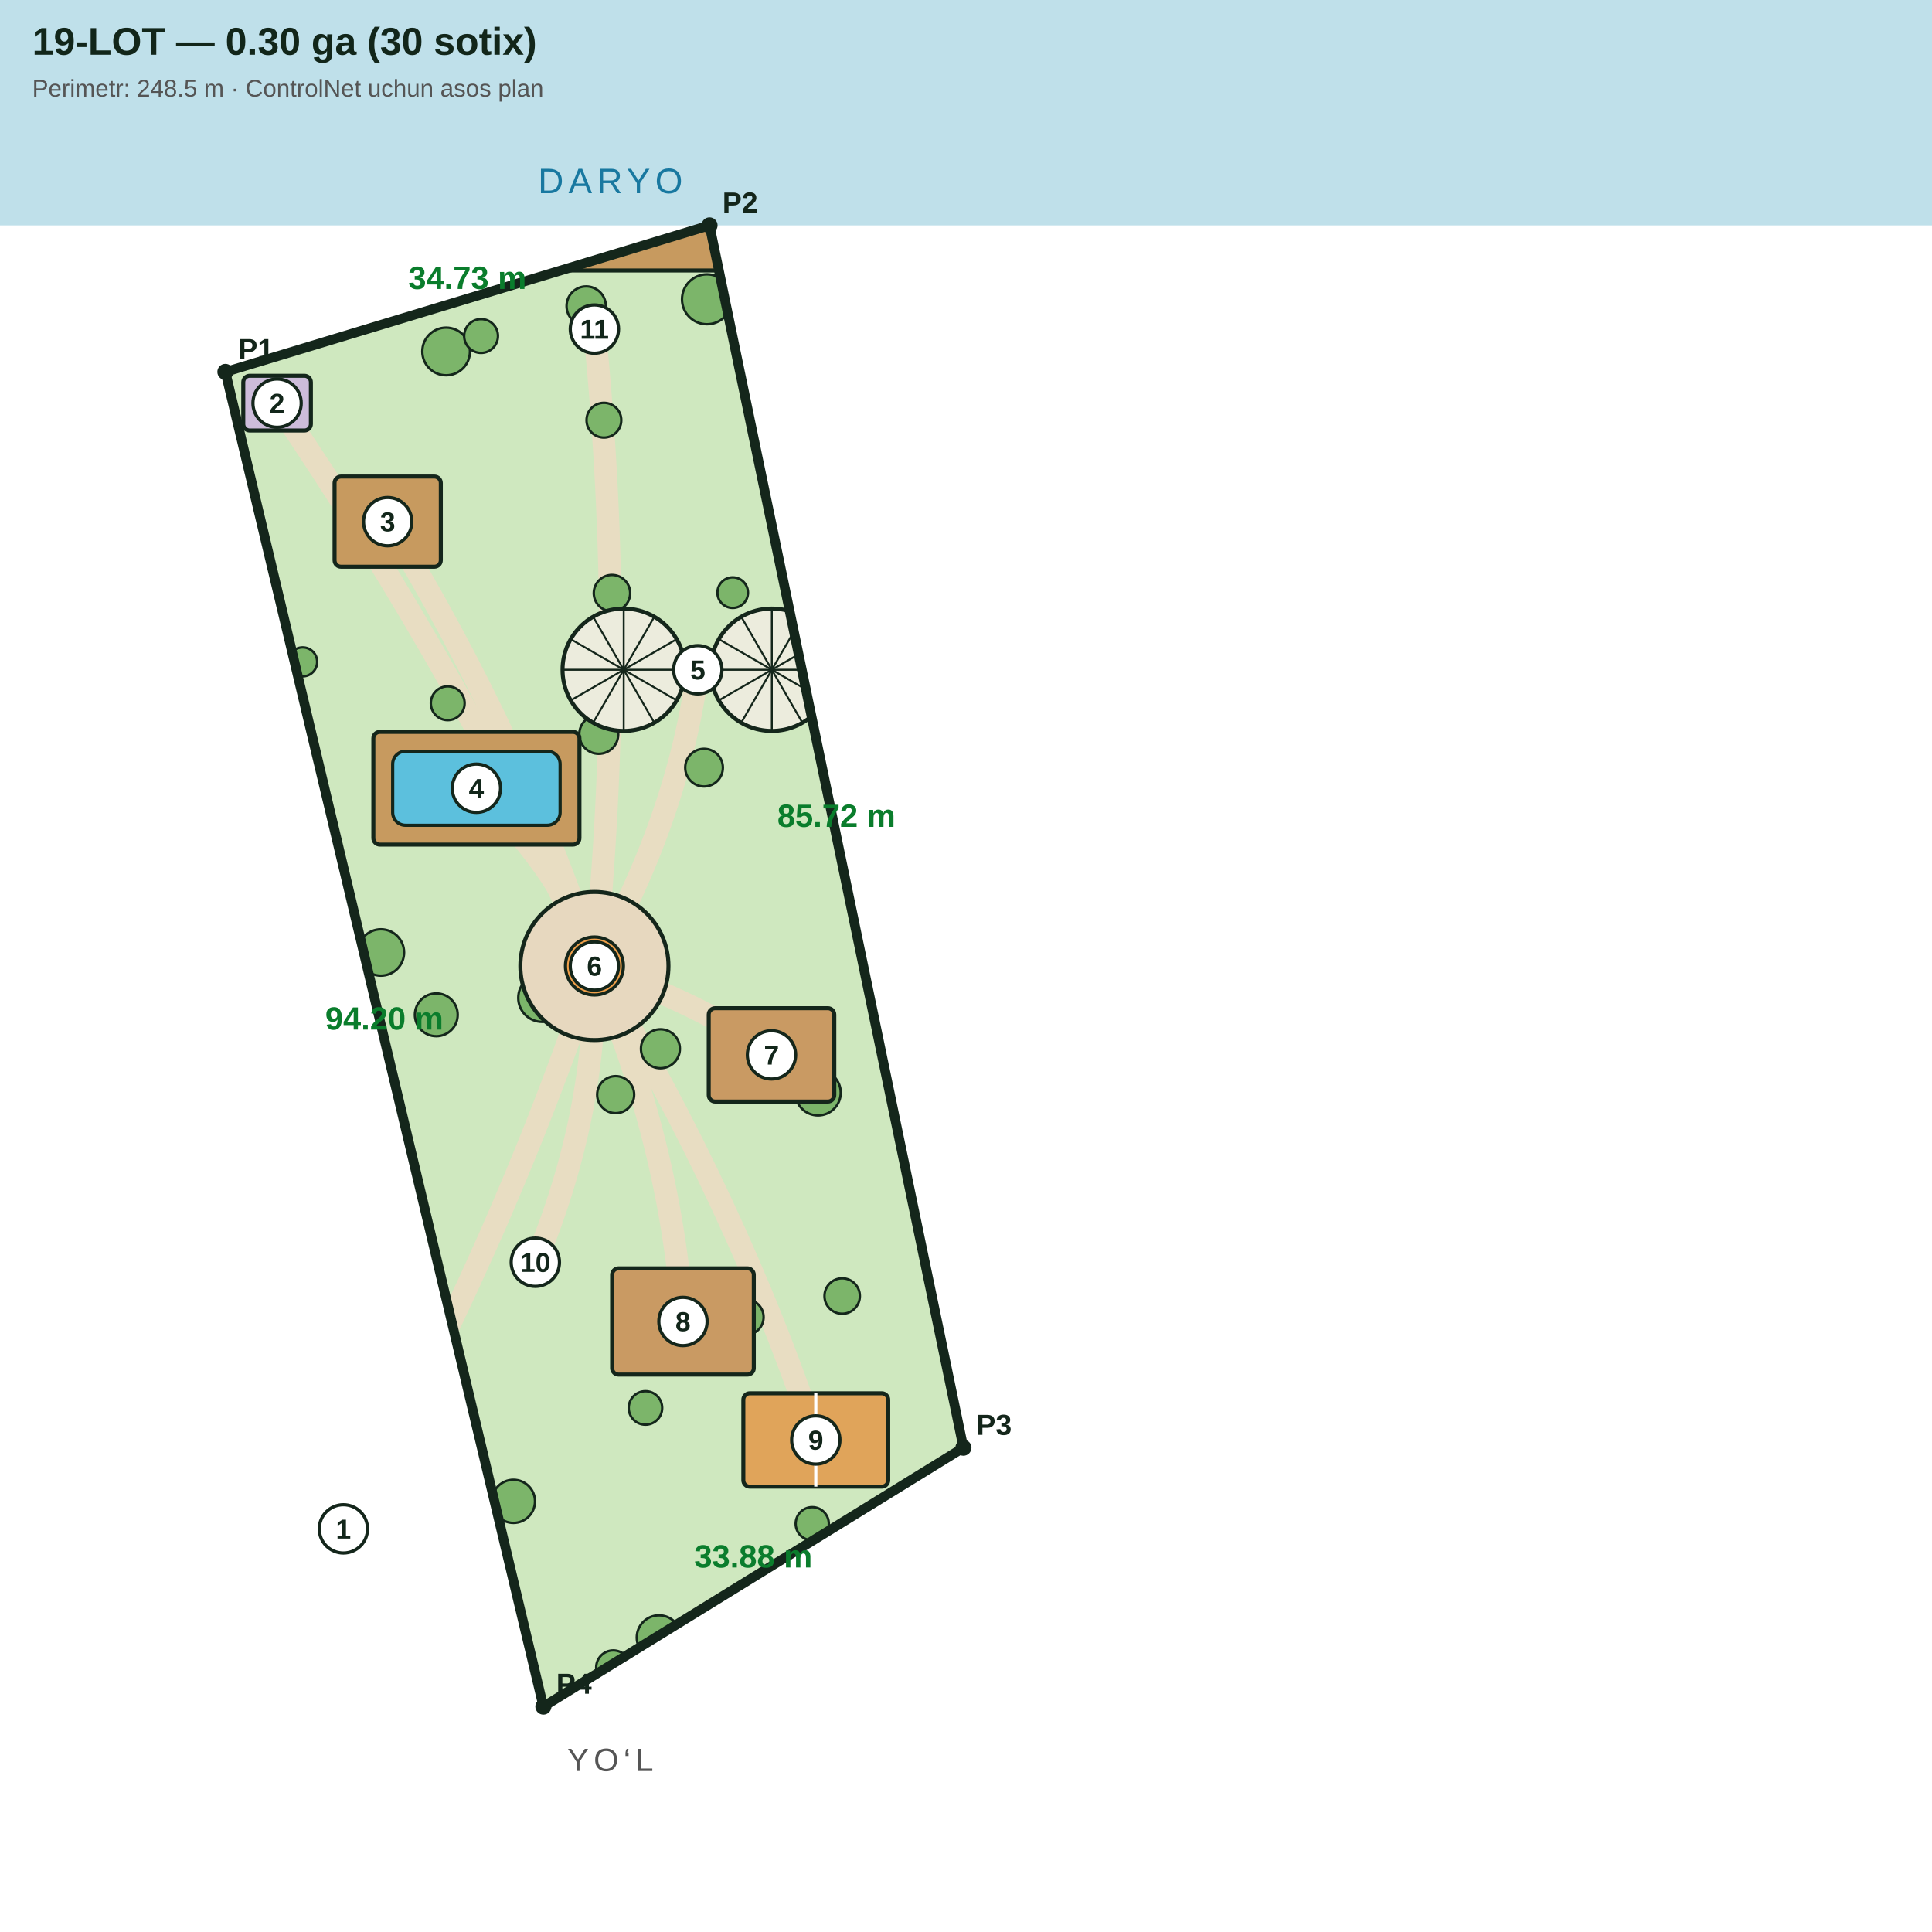
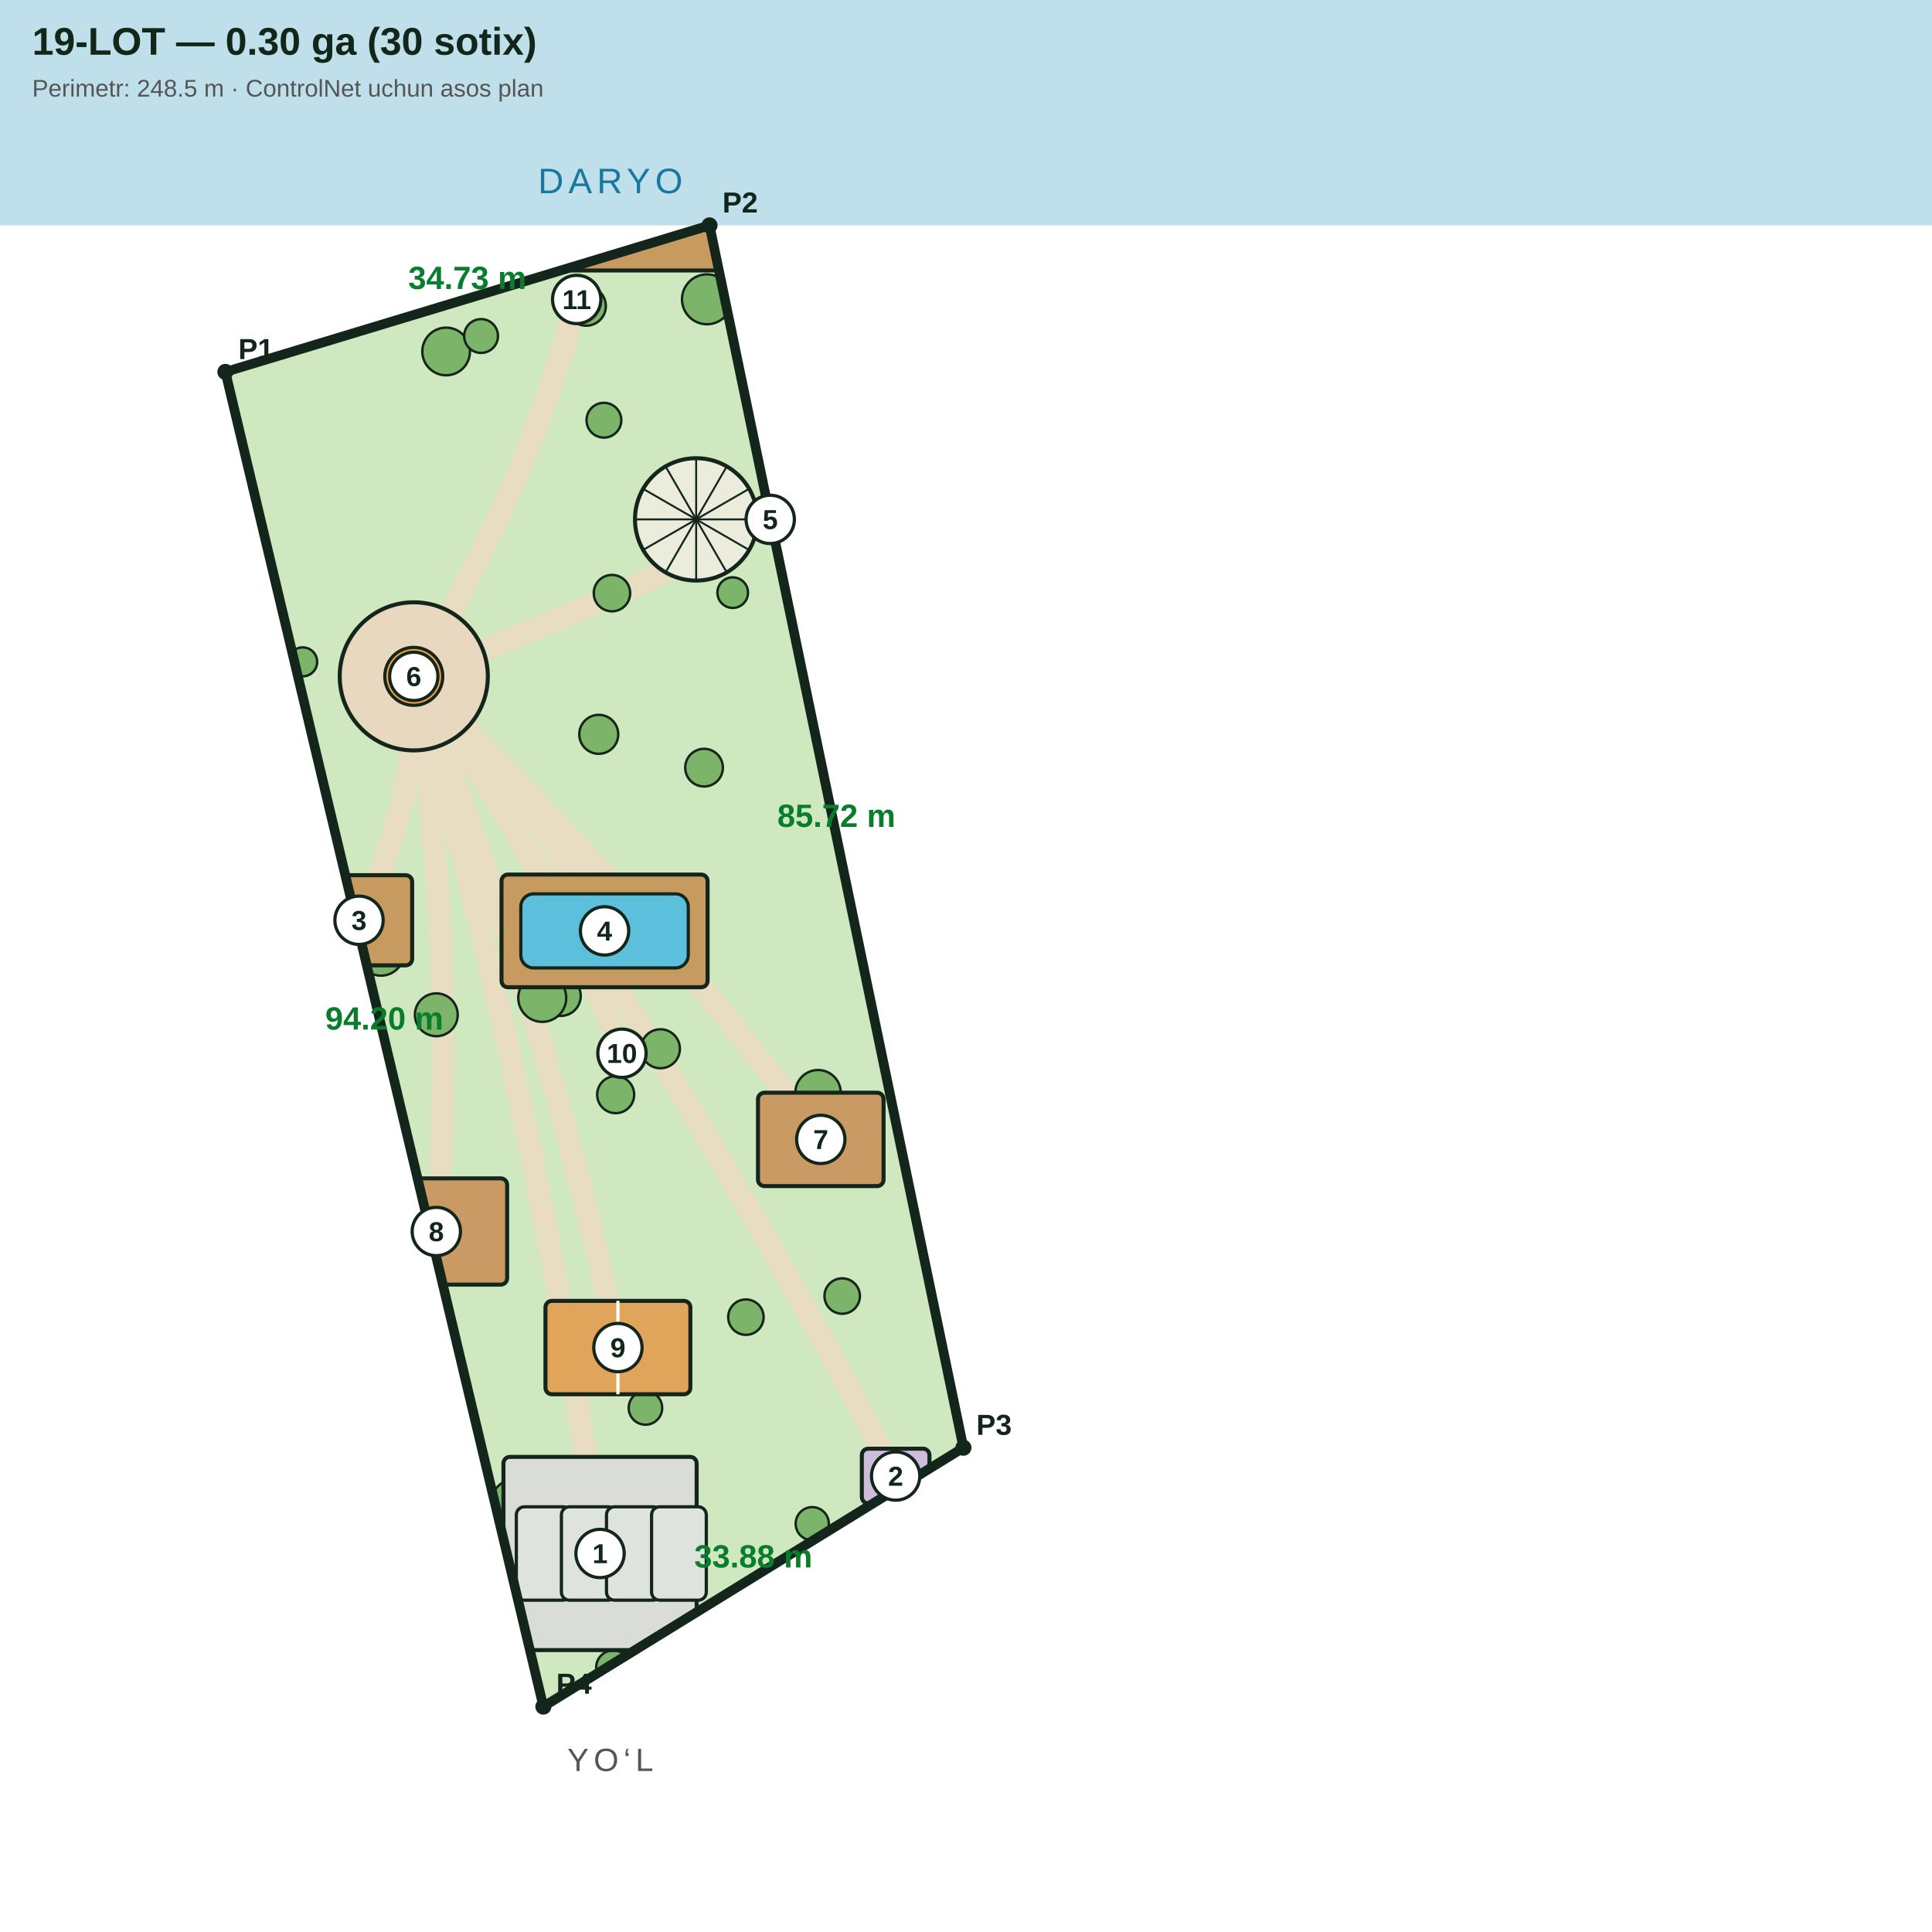
<svg xmlns="http://www.w3.org/2000/svg" width="1200" height="1200" viewBox="0 0 1200 1200" font-family="Arial, sans-serif">
  <rect width="1200" height="1200" fill="#ffffff" />
  <rect x="0" y="0" width="1200" height="140" fill="#bfe0ea" />
  <clipPath id="lot">
    <polygon points="140.0,231.0 440.7,140.0 598.4,899.2 337.5,1060.0" />
  </clipPath>
  <polygon points="140.0,231.0 440.7,140.0 598.4,899.2 337.5,1060.0" fill="#cfe8bf" />
  <g clip-path="url(#lot)">
-     <path d="M369.2,600.0 Q311.3,774.8 213.3,949.6" stroke="#e8ddc2" stroke-width="14" fill="none" stroke-linecap="round" />
-     <path d="M369.2,600.0 Q290.6,425.2 172.1,250.4" stroke="#e8ddc2" stroke-width="14" fill="none" stroke-linecap="round" />
-     <path d="M369.2,600.0 Q325.0,462.0 240.8,324.0" stroke="#e8ddc2" stroke-width="14" fill="none" stroke-linecap="round" />
-     <path d="M369.2,600.0 Q352.5,544.8 295.9,489.6" stroke="#e8ddc2" stroke-width="14" fill="none" stroke-linecap="round" />
-     <path d="M369.2,600.0 Q421.3,508.0 433.4,416.0" stroke="#e8ddc2" stroke-width="14" fill="none" stroke-linecap="round" />
-     <path d="M369.2,600.0 Q389.2,600.0 369.2,600.0" stroke="#e8ddc2" stroke-width="14" fill="none" stroke-linecap="round" />
-     <path d="M369.2,600.0 Q444.2,627.6 479.2,655.2" stroke="#e8ddc2" stroke-width="14" fill="none" stroke-linecap="round" />
-     <path d="M369.2,600.0 Q416.7,710.4 424.2,820.8" stroke="#e8ddc2" stroke-width="14" fill="none" stroke-linecap="round" />
-     <path d="M369.2,600.0 Q458.0,747.2 506.7,894.4" stroke="#e8ddc2" stroke-width="14" fill="none" stroke-linecap="round" />
-     <path d="M369.2,600.0 Q370.9,692.0 332.5,784.0" stroke="#e8ddc2" stroke-width="14" fill="none" stroke-linecap="round" />
-     <path d="M369.2,600.0 Q389.2,402.2 369.2,204.4" stroke="#e8ddc2" stroke-width="14" fill="none" stroke-linecap="round" />
+     <path d="M257.0,420.1 Q334.8,692.5 372.7,964.9" stroke="#e8ddc2" stroke-width="14" fill="none" stroke-linecap="round" />
+     <path d="M257.0,420.1 Q426.6,668.4 556.3,916.8" stroke="#e8ddc2" stroke-width="14" fill="none" stroke-linecap="round" />
+     <path d="M257.0,420.1 Q260.0,495.8 223.0,571.6" stroke="#e8ddc2" stroke-width="14" fill="none" stroke-linecap="round" />
+     <path d="M257.0,420.1 Q336.2,499.1 375.5,578.2" stroke="#e8ddc2" stroke-width="14" fill="none" stroke-linecap="round" />
+     <path d="M257.0,420.1 Q387.7,371.3 478.4,322.6" stroke="#e8ddc2" stroke-width="14" fill="none" stroke-linecap="round" />
+     <path d="M257.0,420.1 Q277.0,420.1 257.0,420.1" stroke="#e8ddc2" stroke-width="14" fill="none" stroke-linecap="round" />
+     <path d="M257.0,420.1 Q403.4,563.9 509.8,707.7" stroke="#e8ddc2" stroke-width="14" fill="none" stroke-linecap="round" />
+     <path d="M257.0,420.1 Q284.0,592.5 271.0,764.9" stroke="#e8ddc2" stroke-width="14" fill="none" stroke-linecap="round" />
+     <path d="M257.0,420.1 Q340.4,628.5 383.8,837.0" stroke="#e8ddc2" stroke-width="14" fill="none" stroke-linecap="round" />
+     <path d="M257.0,420.1 Q341.6,537.1 386.3,654.2" stroke="#e8ddc2" stroke-width="14" fill="none" stroke-linecap="round" />
+     <path d="M257.0,420.1 Q327.6,303.0 358.2,186.0" stroke="#e8ddc2" stroke-width="14" fill="none" stroke-linecap="round" />
    <circle cx="189.3" cy="760.5" r="11.2" fill="#7cb56a" stroke="#14261b" stroke-width="1.5" />
    <circle cx="400.9" cy="874.5" r="10.4" fill="#7cb56a" stroke="#14261b" stroke-width="1.5" />
    <circle cx="508.1" cy="678.7" r="14.1" fill="#7cb56a" stroke="#14261b" stroke-width="1.5" />
    <circle cx="277.1" cy="218.3" r="14.8" fill="#7cb56a" stroke="#14261b" stroke-width="1.5" />
    <circle cx="503.0" cy="182.4" r="10.6" fill="#7cb56a" stroke="#14261b" stroke-width="1.5" />
    <circle cx="318.9" cy="932.5" r="13.4" fill="#7cb56a" stroke="#14261b" stroke-width="1.5" />
    <circle cx="188.0" cy="411.1" r="9.0" fill="#7cb56a" stroke="#14261b" stroke-width="1.5" />
    <circle cx="348.3" cy="618.6" r="12.4" fill="#7cb56a" stroke="#14261b" stroke-width="1.5" />
    <circle cx="537.0" cy="240.7" r="10.7" fill="#7cb56a" stroke="#14261b" stroke-width="1.5" />
    <circle cx="151.9" cy="713.5" r="9.8" fill="#7cb56a" stroke="#14261b" stroke-width="1.5" />
    <circle cx="463.3" cy="818.1" r="11.0" fill="#7cb56a" stroke="#14261b" stroke-width="1.5" />
    <circle cx="278.1" cy="436.8" r="10.5" fill="#7cb56a" stroke="#14261b" stroke-width="1.5" />
    <circle cx="455.1" cy="368.1" r="9.5" fill="#7cb56a" stroke="#14261b" stroke-width="1.5" />
    <circle cx="371.9" cy="456.1" r="12.1" fill="#7cb56a" stroke="#14261b" stroke-width="1.5" />
    <circle cx="266.0" cy="981.7" r="10.2" fill="#7cb56a" stroke="#14261b" stroke-width="1.5" />
    <circle cx="271.0" cy="630.3" r="13.3" fill="#7cb56a" stroke="#14261b" stroke-width="1.5" />
    <circle cx="542.8" cy="430.7" r="9.5" fill="#7cb56a" stroke="#14261b" stroke-width="1.5" />
    <circle cx="437.3" cy="476.8" r="11.7" fill="#7cb56a" stroke="#14261b" stroke-width="1.5" />
    <circle cx="439.1" cy="185.9" r="15.5" fill="#7cb56a" stroke="#14261b" stroke-width="1.5" />
    <circle cx="236.6" cy="591.6" r="14.4" fill="#7cb56a" stroke="#14261b" stroke-width="1.5" />
    <circle cx="380.1" cy="368.4" r="11.3" fill="#7cb56a" stroke="#14261b" stroke-width="1.5" />
    <circle cx="472.4" cy="181.0" r="13.5" fill="#7cb56a" stroke="#14261b" stroke-width="1.5" />
    <circle cx="336.8" cy="619.8" r="14.9" fill="#7cb56a" stroke="#14261b" stroke-width="1.5" />
    <circle cx="375.1" cy="261.0" r="10.8" fill="#7cb56a" stroke="#14261b" stroke-width="1.5" />
    <circle cx="585.1" cy="973.0" r="13.7" fill="#7cb56a" stroke="#14261b" stroke-width="1.5" />
    <circle cx="382.4" cy="679.9" r="11.5" fill="#7cb56a" stroke="#14261b" stroke-width="1.5" />
    <circle cx="588.0" cy="699.5" r="15.8" fill="#7cb56a" stroke="#14261b" stroke-width="1.5" />
    <circle cx="409.3" cy="1017.1" r="13.8" fill="#7cb56a" stroke="#14261b" stroke-width="1.5" />
    <circle cx="523.1" cy="805.0" r="11.0" fill="#7cb56a" stroke="#14261b" stroke-width="1.5" />
    <circle cx="410.2" cy="651.4" r="12.1" fill="#7cb56a" stroke="#14261b" stroke-width="1.5" />
    <circle cx="298.8" cy="208.7" r="10.5" fill="#7cb56a" stroke="#14261b" stroke-width="1.5" />
    <circle cx="504.5" cy="946.4" r="10.3" fill="#7cb56a" stroke="#14261b" stroke-width="1.5" />
    <circle cx="169.2" cy="944.1" r="12.6" fill="#7cb56a" stroke="#14261b" stroke-width="1.5" />
    <circle cx="364.1" cy="190.1" r="12.2" fill="#7cb56a" stroke="#14261b" stroke-width="1.5" />
    <circle cx="380.9" cy="1035.7" r="10.6" fill="#7cb56a" stroke="#14261b" stroke-width="1.5" />
    <rect x="195.0" y="138.0" width="348.4" height="30" fill="#c79a5f" stroke="#14261b" stroke-width="2.5" />
-     <rect x="153.3" y="889.6" width="120.0" height="120.0" rx="4" fill="#d9dcd7" stroke="#14261b" stroke-width="2.5" />
-     <rect x="161.3" y="920.6" width="34" height="58" rx="5" fill="#dfe3de" stroke="#14261b" stroke-width="2" />
-     <rect x="189.3" y="920.6" width="34" height="58" rx="5" fill="#dfe3de" stroke="#14261b" stroke-width="2" />
-     <rect x="217.3" y="920.6" width="34" height="58" rx="5" fill="#dfe3de" stroke="#14261b" stroke-width="2" />
-     <rect x="245.3" y="920.6" width="34" height="58" rx="5" fill="#dfe3de" stroke="#14261b" stroke-width="2" />
-     <rect x="231.9" y="454.6" width="128.0" height="70.0" rx="4" fill="#c79a5f" stroke="#14261b" stroke-width="2.5" />
-     <rect x="243.9" y="466.6" width="104" height="46" rx="8" fill="#5cc0dd" stroke="#14261b" stroke-width="2" />
-     <circle cx="387.4" cy="416.0" r="38" fill="#ececdd" stroke="#14261b" stroke-width="2.5" />
-     <line x1="387.4" y1="416.0" x2="425.4" y2="416.0" stroke="#14261b" stroke-width="1.2" />
-     <line x1="387.4" y1="416.0" x2="420.3" y2="435.0" stroke="#14261b" stroke-width="1.2" />
-     <line x1="387.4" y1="416.0" x2="406.4" y2="448.9" stroke="#14261b" stroke-width="1.2" />
-     <line x1="387.4" y1="416.0" x2="387.4" y2="454.0" stroke="#14261b" stroke-width="1.2" />
-     <line x1="387.4" y1="416.0" x2="368.4" y2="448.9" stroke="#14261b" stroke-width="1.2" />
-     <line x1="387.4" y1="416.0" x2="354.5" y2="435.0" stroke="#14261b" stroke-width="1.2" />
-     <line x1="387.4" y1="416.0" x2="349.4" y2="416.0" stroke="#14261b" stroke-width="1.2" />
-     <line x1="387.4" y1="416.0" x2="354.5" y2="397.0" stroke="#14261b" stroke-width="1.2" />
-     <line x1="387.4" y1="416.0" x2="368.4" y2="383.1" stroke="#14261b" stroke-width="1.2" />
-     <line x1="387.4" y1="416.0" x2="387.4" y2="378.0" stroke="#14261b" stroke-width="1.2" />
-     <line x1="387.4" y1="416.0" x2="406.4" y2="383.1" stroke="#14261b" stroke-width="1.2" />
-     <line x1="387.4" y1="416.0" x2="420.3" y2="397.0" stroke="#14261b" stroke-width="1.2" />
-     <circle cx="479.4" cy="416.0" r="38" fill="#ececdd" stroke="#14261b" stroke-width="2.5" />
-     <line x1="479.4" y1="416.0" x2="517.4" y2="416.0" stroke="#14261b" stroke-width="1.2" />
-     <line x1="479.4" y1="416.0" x2="512.3" y2="435.0" stroke="#14261b" stroke-width="1.2" />
-     <line x1="479.4" y1="416.0" x2="498.4" y2="448.9" stroke="#14261b" stroke-width="1.2" />
-     <line x1="479.4" y1="416.0" x2="479.4" y2="454.0" stroke="#14261b" stroke-width="1.2" />
-     <line x1="479.4" y1="416.0" x2="460.4" y2="448.9" stroke="#14261b" stroke-width="1.2" />
-     <line x1="479.4" y1="416.0" x2="446.5" y2="435.0" stroke="#14261b" stroke-width="1.2" />
-     <line x1="479.4" y1="416.0" x2="441.4" y2="416.0" stroke="#14261b" stroke-width="1.2" />
-     <line x1="479.4" y1="416.0" x2="446.5" y2="397.0" stroke="#14261b" stroke-width="1.2" />
-     <line x1="479.4" y1="416.0" x2="460.4" y2="383.1" stroke="#14261b" stroke-width="1.2" />
-     <line x1="479.4" y1="416.0" x2="479.4" y2="378.0" stroke="#14261b" stroke-width="1.2" />
-     <line x1="479.4" y1="416.0" x2="498.4" y2="383.1" stroke="#14261b" stroke-width="1.2" />
-     <line x1="479.4" y1="416.0" x2="512.3" y2="397.0" stroke="#14261b" stroke-width="1.2" />
-     <circle cx="369.2" cy="600.0" r="46" fill="#e7d8bf" stroke="#14261b" stroke-width="2.5" />
-     <circle cx="369.2" cy="600.0" r="18" fill="#f0a04a" stroke="#14261b" stroke-width="2" />
-     <rect x="440.2" y="626.2" width="78.0" height="58.0" rx="4" fill="#c99a63" stroke="#14261b" stroke-width="2.5" />
-     <rect x="380.2" y="787.8" width="88.0" height="66.0" rx="4" fill="#c99a63" stroke="#14261b" stroke-width="2.5" />
-     <rect x="207.8" y="296.0" width="66.0" height="56.0" rx="4" fill="#c79a5f" stroke="#14261b" stroke-width="2.5" />
-     <rect x="461.7" y="865.4" width="90.0" height="58.0" rx="4" fill="#e0a45a" stroke="#14261b" stroke-width="2.5" />
-     <line x1="506.7" y1="865.4" x2="506.7" y2="923.4" stroke="#fff" stroke-width="2" />
-     <circle cx="506.7" cy="894.4" r="12" fill="none" stroke="#fff" stroke-width="2" />
-     <rect x="151.1" y="233.4" width="42.0" height="34.0" rx="4" fill="#cdbcda" stroke="#14261b" stroke-width="2.5" />
+     <rect x="312.7" y="904.9" width="120.0" height="120.0" rx="4" fill="#d9dcd7" stroke="#14261b" stroke-width="2.5" />
+     <rect x="320.7" y="935.9" width="34" height="58" rx="5" fill="#dfe3de" stroke="#14261b" stroke-width="2" />
+     <rect x="348.7" y="935.9" width="34" height="58" rx="5" fill="#dfe3de" stroke="#14261b" stroke-width="2" />
+     <rect x="376.7" y="935.9" width="34" height="58" rx="5" fill="#dfe3de" stroke="#14261b" stroke-width="2" />
+     <rect x="404.7" y="935.9" width="34" height="58" rx="5" fill="#dfe3de" stroke="#14261b" stroke-width="2" />
+     <rect x="311.5" y="543.2" width="128.0" height="70.0" rx="4" fill="#c79a5f" stroke="#14261b" stroke-width="2.5" />
+     <rect x="323.5" y="555.2" width="104" height="46" rx="8" fill="#5cc0dd" stroke="#14261b" stroke-width="2" />
+     <circle cx="432.4" cy="322.6" r="38" fill="#ececdd" stroke="#14261b" stroke-width="2.5" />
+     <line x1="432.4" y1="322.6" x2="470.4" y2="322.6" stroke="#14261b" stroke-width="1.2" />
+     <line x1="432.4" y1="322.6" x2="465.3" y2="341.6" stroke="#14261b" stroke-width="1.2" />
+     <line x1="432.4" y1="322.6" x2="451.4" y2="355.5" stroke="#14261b" stroke-width="1.2" />
+     <line x1="432.4" y1="322.6" x2="432.4" y2="360.6" stroke="#14261b" stroke-width="1.2" />
+     <line x1="432.4" y1="322.6" x2="413.4" y2="355.5" stroke="#14261b" stroke-width="1.2" />
+     <line x1="432.4" y1="322.6" x2="399.4" y2="341.6" stroke="#14261b" stroke-width="1.2" />
+     <line x1="432.4" y1="322.6" x2="394.4" y2="322.6" stroke="#14261b" stroke-width="1.2" />
+     <line x1="432.4" y1="322.6" x2="399.4" y2="303.6" stroke="#14261b" stroke-width="1.2" />
+     <line x1="432.4" y1="322.6" x2="413.4" y2="289.7" stroke="#14261b" stroke-width="1.2" />
+     <line x1="432.4" y1="322.6" x2="432.4" y2="284.6" stroke="#14261b" stroke-width="1.2" />
+     <line x1="432.4" y1="322.6" x2="451.4" y2="289.7" stroke="#14261b" stroke-width="1.2" />
+     <line x1="432.4" y1="322.6" x2="465.3" y2="303.6" stroke="#14261b" stroke-width="1.2" />
+     <circle cx="524.4" cy="322.6" r="38" fill="#ececdd" stroke="#14261b" stroke-width="2.5" />
+     <line x1="524.4" y1="322.6" x2="562.4" y2="322.6" stroke="#14261b" stroke-width="1.2" />
+     <line x1="524.4" y1="322.6" x2="557.3" y2="341.6" stroke="#14261b" stroke-width="1.2" />
+     <line x1="524.4" y1="322.6" x2="543.4" y2="355.5" stroke="#14261b" stroke-width="1.2" />
+     <line x1="524.4" y1="322.6" x2="524.4" y2="360.6" stroke="#14261b" stroke-width="1.2" />
+     <line x1="524.4" y1="322.6" x2="505.4" y2="355.5" stroke="#14261b" stroke-width="1.2" />
+     <line x1="524.4" y1="322.6" x2="491.4" y2="341.6" stroke="#14261b" stroke-width="1.2" />
+     <line x1="524.4" y1="322.6" x2="486.4" y2="322.6" stroke="#14261b" stroke-width="1.2" />
+     <line x1="524.4" y1="322.6" x2="491.4" y2="303.6" stroke="#14261b" stroke-width="1.2" />
+     <line x1="524.4" y1="322.6" x2="505.4" y2="289.7" stroke="#14261b" stroke-width="1.2" />
+     <line x1="524.4" y1="322.6" x2="524.4" y2="284.6" stroke="#14261b" stroke-width="1.2" />
+     <line x1="524.4" y1="322.6" x2="543.4" y2="289.7" stroke="#14261b" stroke-width="1.2" />
+     <line x1="524.4" y1="322.6" x2="557.3" y2="303.6" stroke="#14261b" stroke-width="1.2" />
+     <circle cx="257.0" cy="420.1" r="46" fill="#e7d8bf" stroke="#14261b" stroke-width="2.5" />
+     <circle cx="257.0" cy="420.1" r="18" fill="#f0a04a" stroke="#14261b" stroke-width="2" />
+     <rect x="470.8" y="678.7" width="78.0" height="58.0" rx="4" fill="#c99a63" stroke="#14261b" stroke-width="2.5" />
+     <rect x="227.0" y="731.9" width="88.0" height="66.0" rx="4" fill="#c99a63" stroke="#14261b" stroke-width="2.5" />
+     <rect x="190.0" y="543.6" width="66.0" height="56.0" rx="4" fill="#c79a5f" stroke="#14261b" stroke-width="2.5" />
+     <rect x="338.8" y="808.0" width="90.0" height="58.0" rx="4" fill="#e0a45a" stroke="#14261b" stroke-width="2.5" />
+     <line x1="383.8" y1="808.0" x2="383.8" y2="866.0" stroke="#fff" stroke-width="2" />
+     <circle cx="383.8" cy="837.0" r="12" fill="none" stroke="#fff" stroke-width="2" />
+     <rect x="535.3" y="899.8" width="42.0" height="34.0" rx="4" fill="#cdbcda" stroke="#14261b" stroke-width="2.5" />
  </g>
  <polygon points="140.0,231.0 440.7,140.0 598.4,899.2 337.5,1060.0" fill="none" stroke="#14261b" stroke-width="6" stroke-linejoin="round" />
-   <circle cx="213.3" cy="949.6" r="15" fill="#fff" stroke="#14261b" stroke-width="2" />
-   <text x="213.3" y="955.6" font-size="17" fill="#12261a" text-anchor="middle" font-weight="700">1</text>
-   <circle cx="172.1" cy="250.4" r="15" fill="#fff" stroke="#14261b" stroke-width="2" />
-   <text x="172.1" y="256.4" font-size="17" fill="#12261a" text-anchor="middle" font-weight="700">2</text>
-   <circle cx="240.8" cy="324.0" r="15" fill="#fff" stroke="#14261b" stroke-width="2" />
-   <text x="240.8" y="330.0" font-size="17" fill="#12261a" text-anchor="middle" font-weight="700">3</text>
-   <circle cx="295.9" cy="489.6" r="15" fill="#fff" stroke="#14261b" stroke-width="2" />
-   <text x="295.9" y="495.6" font-size="17" fill="#12261a" text-anchor="middle" font-weight="700">4</text>
-   <circle cx="433.4" cy="416.0" r="15" fill="#fff" stroke="#14261b" stroke-width="2" />
-   <text x="433.4" y="422.0" font-size="17" fill="#12261a" text-anchor="middle" font-weight="700">5</text>
-   <circle cx="369.2" cy="600.0" r="15" fill="#fff" stroke="#14261b" stroke-width="2" />
-   <text x="369.2" y="606.0" font-size="17" fill="#12261a" text-anchor="middle" font-weight="700">6</text>
-   <circle cx="479.2" cy="655.2" r="15" fill="#fff" stroke="#14261b" stroke-width="2" />
-   <text x="479.2" y="661.2" font-size="17" fill="#12261a" text-anchor="middle" font-weight="700">7</text>
-   <circle cx="424.2" cy="820.8" r="15" fill="#fff" stroke="#14261b" stroke-width="2" />
-   <text x="424.2" y="826.8" font-size="17" fill="#12261a" text-anchor="middle" font-weight="700">8</text>
-   <circle cx="506.7" cy="894.4" r="15" fill="#fff" stroke="#14261b" stroke-width="2" />
-   <text x="506.7" y="900.4" font-size="17" fill="#12261a" text-anchor="middle" font-weight="700">9</text>
-   <circle cx="332.5" cy="784.0" r="15" fill="#fff" stroke="#14261b" stroke-width="2" />
-   <text x="332.5" y="790.0" font-size="17" fill="#12261a" text-anchor="middle" font-weight="700">10</text>
-   <circle cx="369.2" cy="204.4" r="15" fill="#fff" stroke="#14261b" stroke-width="2" />
-   <text x="369.2" y="210.4" font-size="17" fill="#12261a" text-anchor="middle" font-weight="700">11</text>
+   <circle cx="372.7" cy="964.9" r="15" fill="#fff" stroke="#14261b" stroke-width="2" />
+   <text x="372.7" y="970.9" font-size="17" fill="#12261a" text-anchor="middle" font-weight="700">1</text>
+   <circle cx="556.3" cy="916.8" r="15" fill="#fff" stroke="#14261b" stroke-width="2" />
+   <text x="556.3" y="922.8" font-size="17" fill="#12261a" text-anchor="middle" font-weight="700">2</text>
+   <circle cx="223.0" cy="571.6" r="15" fill="#fff" stroke="#14261b" stroke-width="2" />
+   <text x="223.0" y="577.6" font-size="17" fill="#12261a" text-anchor="middle" font-weight="700">3</text>
+   <circle cx="375.5" cy="578.2" r="15" fill="#fff" stroke="#14261b" stroke-width="2" />
+   <text x="375.5" y="584.2" font-size="17" fill="#12261a" text-anchor="middle" font-weight="700">4</text>
+   <circle cx="478.4" cy="322.6" r="15" fill="#fff" stroke="#14261b" stroke-width="2" />
+   <text x="478.4" y="328.6" font-size="17" fill="#12261a" text-anchor="middle" font-weight="700">5</text>
+   <circle cx="257.0" cy="420.1" r="15" fill="#fff" stroke="#14261b" stroke-width="2" />
+   <text x="257.0" y="426.1" font-size="17" fill="#12261a" text-anchor="middle" font-weight="700">6</text>
+   <circle cx="509.8" cy="707.7" r="15" fill="#fff" stroke="#14261b" stroke-width="2" />
+   <text x="509.8" y="713.7" font-size="17" fill="#12261a" text-anchor="middle" font-weight="700">7</text>
+   <circle cx="271.0" cy="764.9" r="15" fill="#fff" stroke="#14261b" stroke-width="2" />
+   <text x="271.0" y="770.9" font-size="17" fill="#12261a" text-anchor="middle" font-weight="700">8</text>
+   <circle cx="383.8" cy="837.0" r="15" fill="#fff" stroke="#14261b" stroke-width="2" />
+   <text x="383.8" y="843.0" font-size="17" fill="#12261a" text-anchor="middle" font-weight="700">9</text>
+   <circle cx="386.3" cy="654.2" r="15" fill="#fff" stroke="#14261b" stroke-width="2" />
+   <text x="386.3" y="660.2" font-size="17" fill="#12261a" text-anchor="middle" font-weight="700">10</text>
+   <circle cx="358.2" cy="186.0" r="15" fill="#fff" stroke="#14261b" stroke-width="2" />
+   <text x="358.2" y="192.0" font-size="17" fill="#12261a" text-anchor="middle" font-weight="700">11</text>
  <circle cx="140.0" cy="231.0" r="5" fill="#14261b" />
  <text x="148.0" y="223.0" font-size="18" fill="#14261b" font-weight="700">P1</text>
  <circle cx="440.7" cy="140.0" r="5" fill="#14261b" />
  <text x="448.7" y="132.0" font-size="18" fill="#14261b" font-weight="700">P2</text>
  <circle cx="598.4" cy="899.2" r="5" fill="#14261b" />
  <text x="606.4" y="891.2" font-size="18" fill="#14261b" font-weight="700">P3</text>
  <circle cx="337.5" cy="1060.0" r="5" fill="#14261b" />
  <text x="345.5" y="1052.0" font-size="18" fill="#14261b" font-weight="700">P4</text>
  <text x="290.3" y="179.5" font-size="20" fill="#0a7d2c" text-anchor="middle" font-weight="700">34.73 m</text>
  <text x="519.5" y="513.6" font-size="20" fill="#0a7d2c" text-anchor="middle" font-weight="700">85.72 m</text>
  <text x="467.9" y="973.6" font-size="20" fill="#0a7d2c" text-anchor="middle" font-weight="700">33.88 m</text>
  <text x="238.7" y="639.5" font-size="20" fill="#0a7d2c" text-anchor="middle" font-weight="700">94.20 m</text>
  <text x="379.1" y="120.0" font-size="22" fill="#1878a0" letter-spacing="3" text-anchor="middle">DARYO</text>
  <text x="379.1" y="1100.0" font-size="20" fill="#555" letter-spacing="3" text-anchor="middle">YO‘L</text>
  <text x="20" y="34" font-size="24" fill="#12261a" font-weight="800">19-LOT — 0.30 ga (30 sotix)</text>
  <text x="20" y="60" font-size="15" fill="#555">Perimetr: 248.5 m · ControlNet uchun asos plan</text>
</svg>
